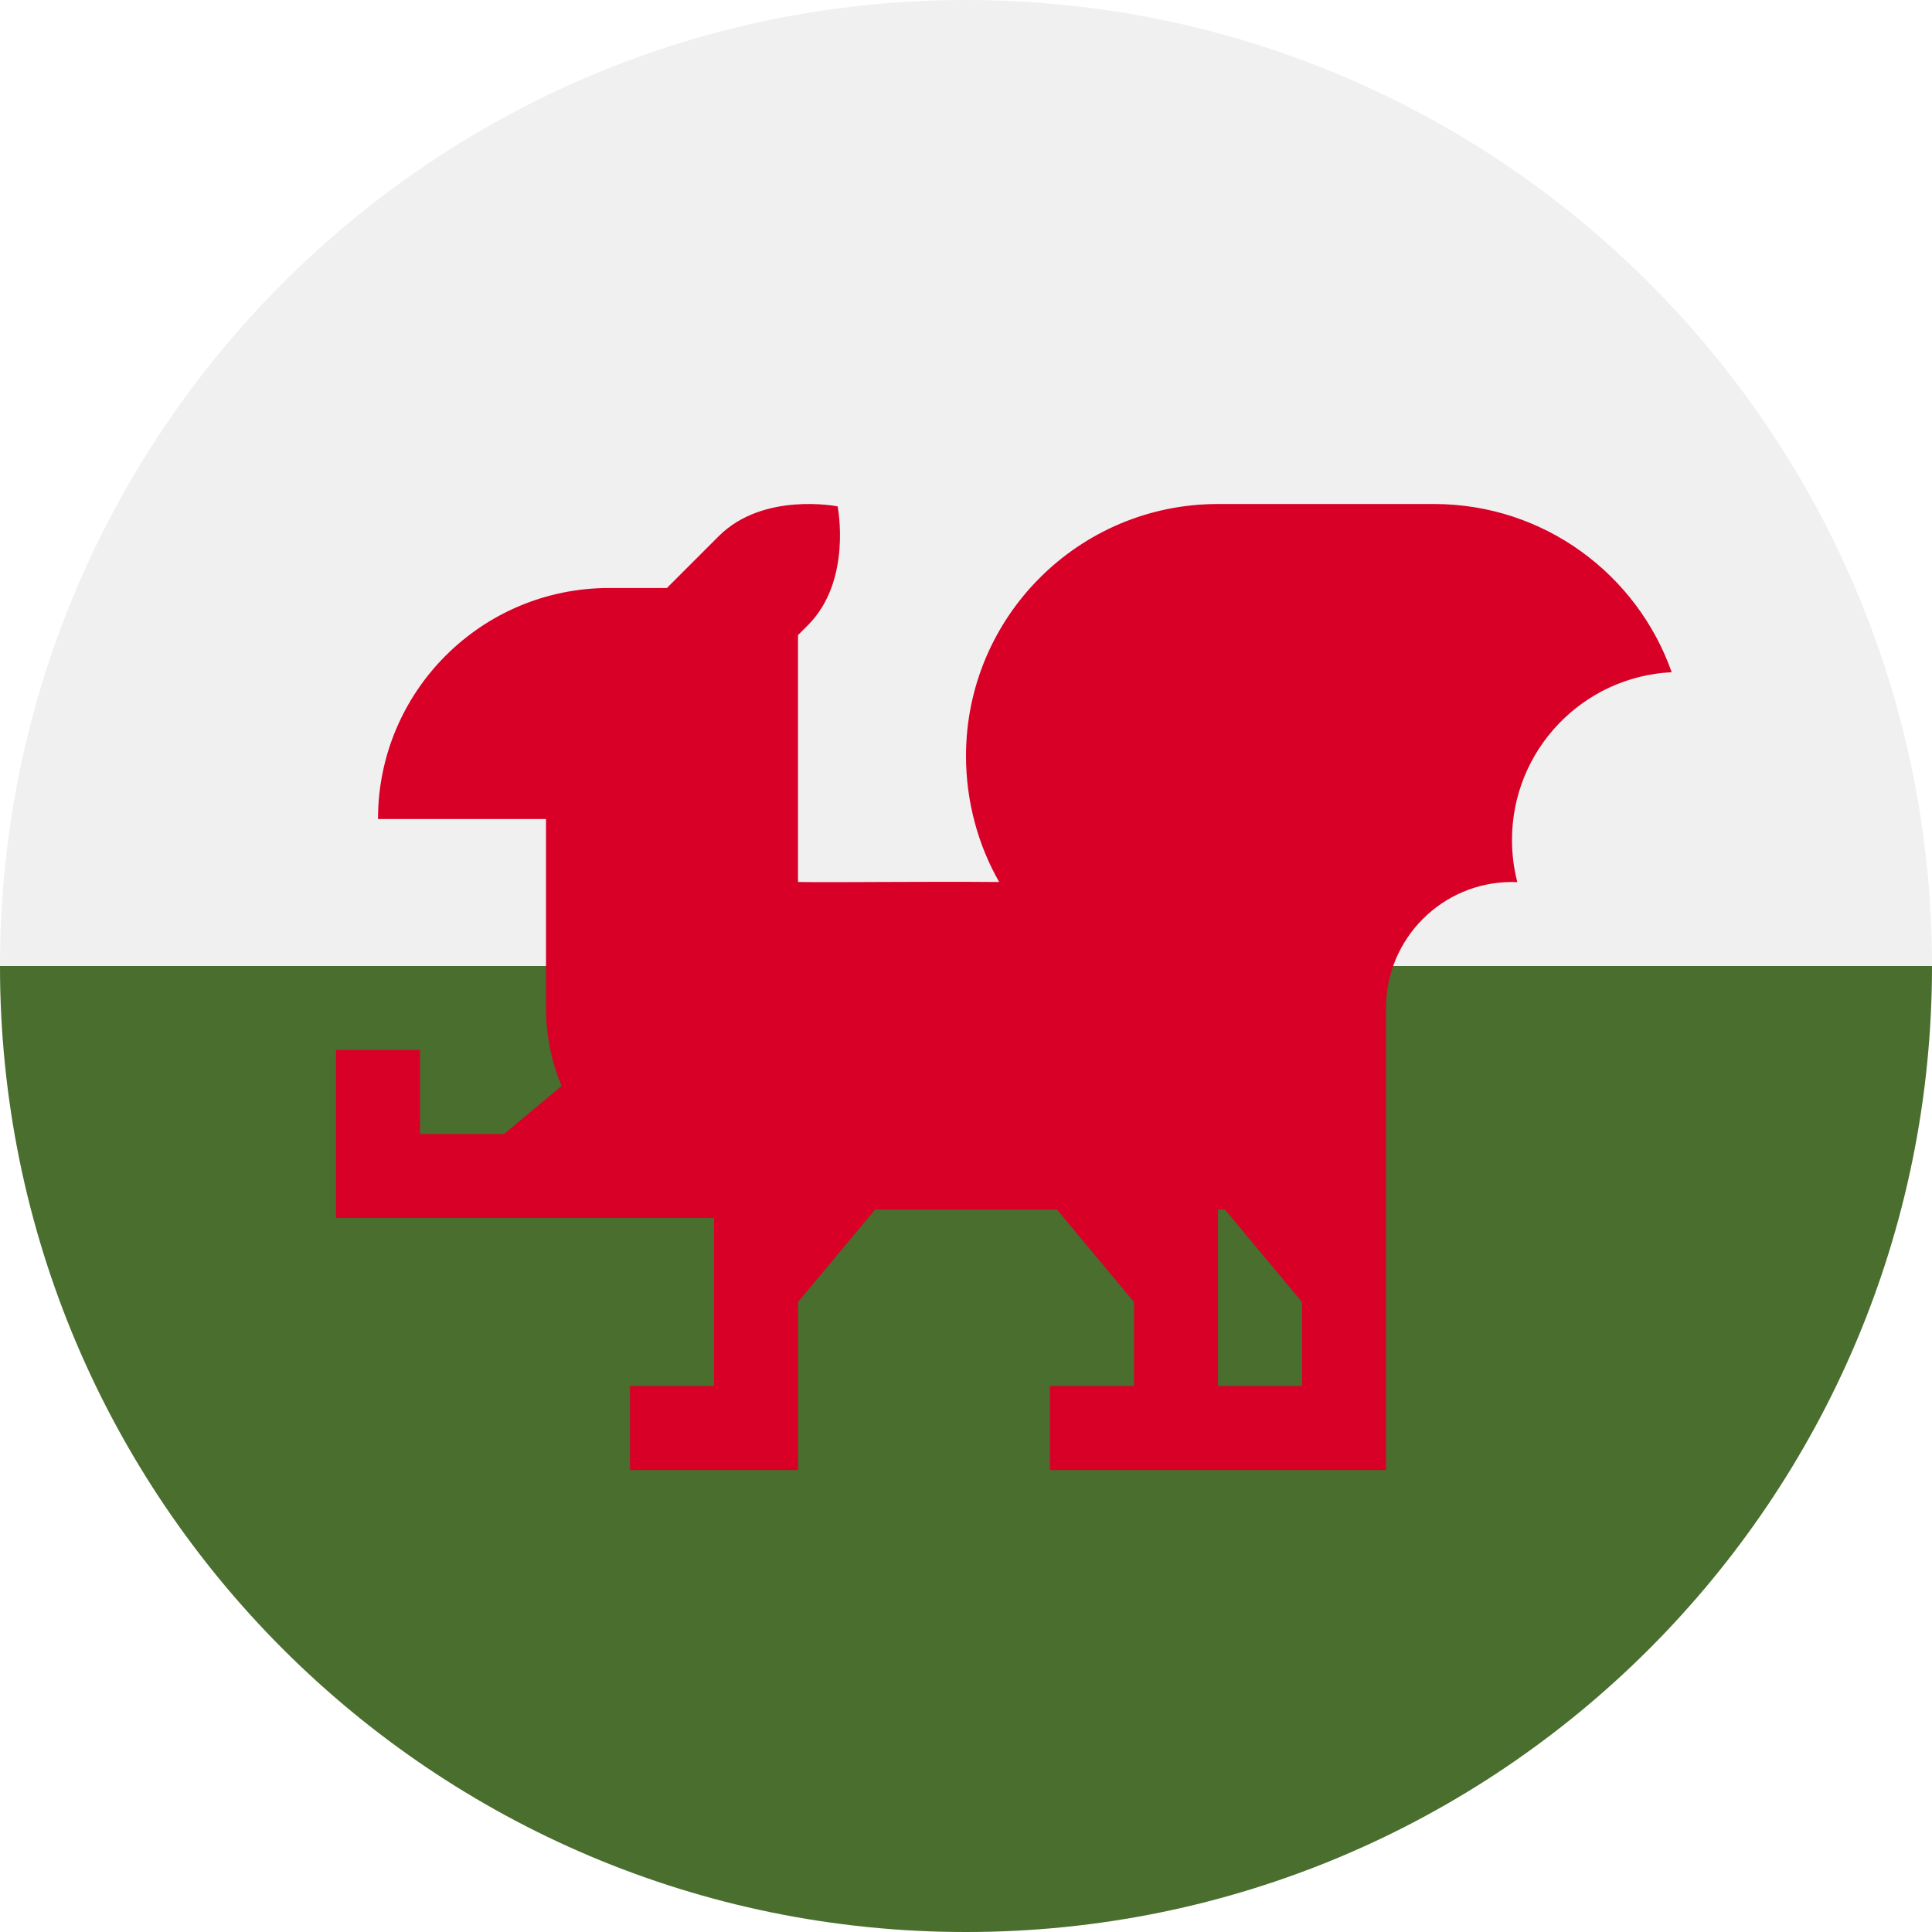
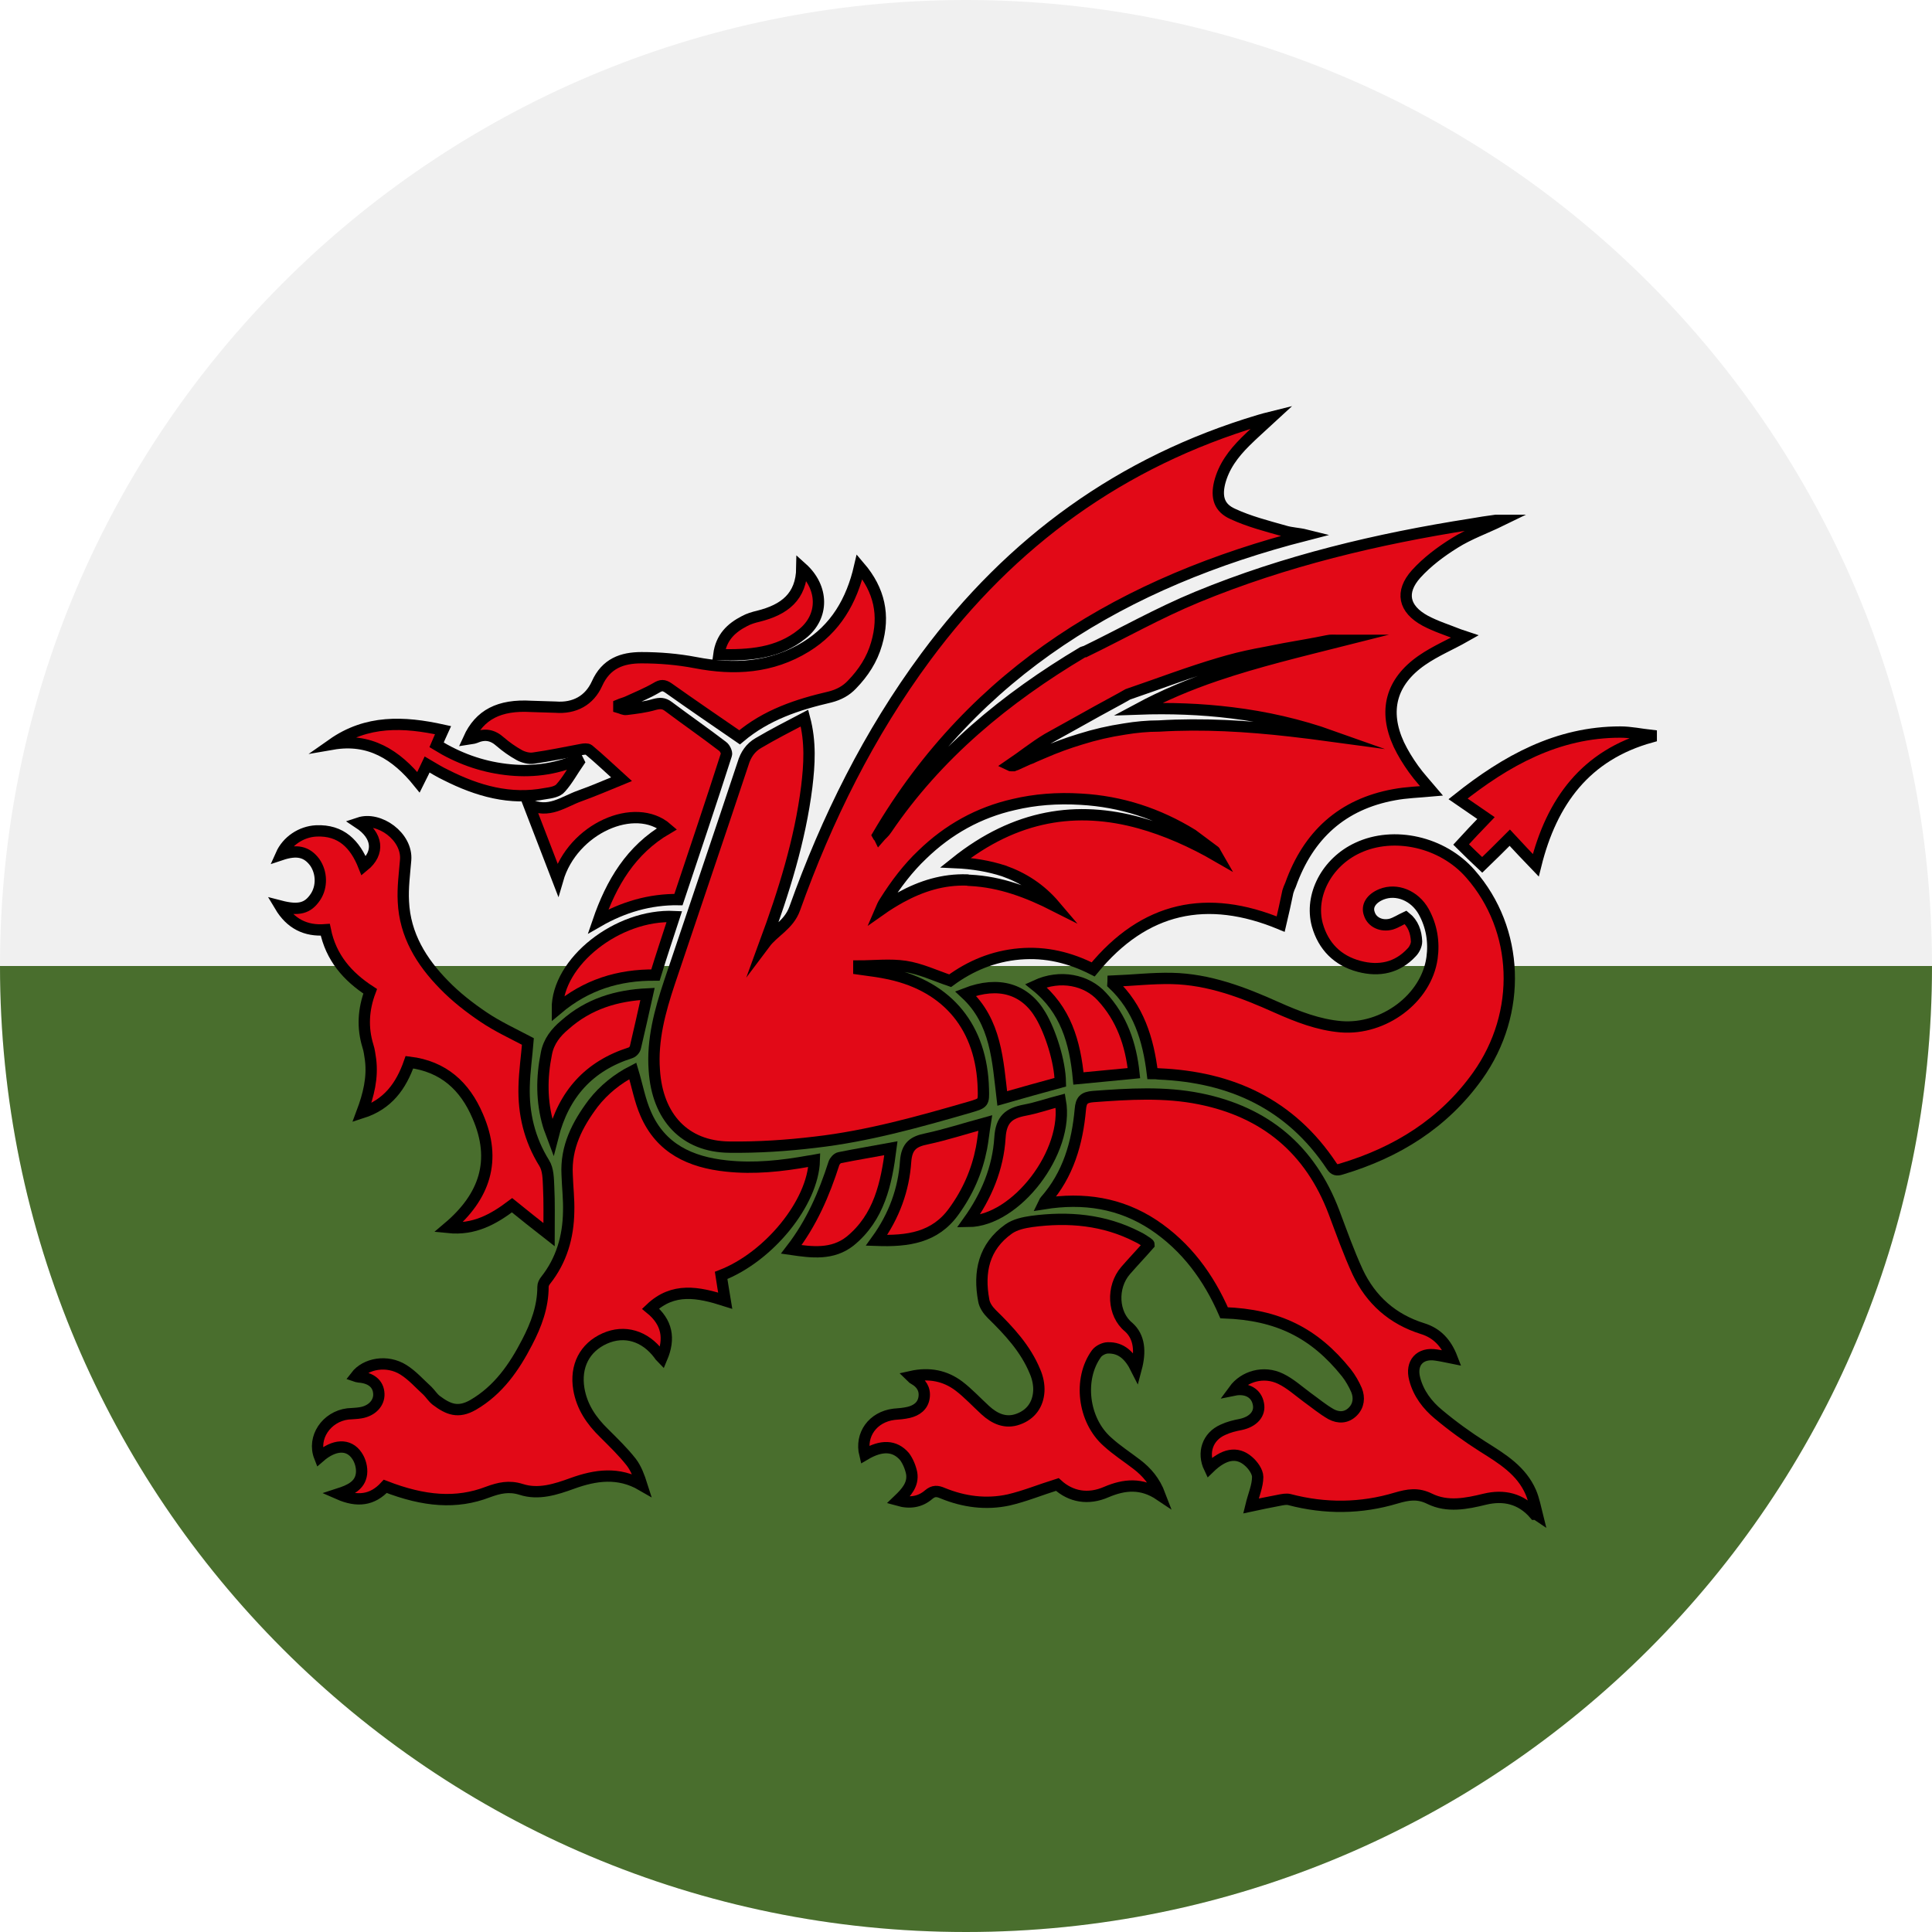
<svg xmlns="http://www.w3.org/2000/svg" version="1.1" id="Layer_1" x="0px" y="0px" viewBox="0 0 512 512" style="enable-background:new 0 0 512 512;" xml:space="preserve">
-   <circle style="fill:#F0F0F0;" cx="256" cy="256" r="256" />
-   <path style="fill:#496E2D;" d="M512,256c0,141.384-114.616,256-256,256S0,397.384,0,256" />
-   <path style="fill:#D80027;" d="M443.014,178.143c-9.155-25.963-33.892-44.577-62.987-44.577h-57.244  c-36.883,0-66.783,29.9-66.783,66.783c0,12.05,3.208,23.631,8.791,33.391c-21.257-0.174-40.93,0.147-53.313,0  c0-25.756,0-58.566,0-65.431l2.63-2.63c11.806-11.806,7.869-31.482,7.869-31.482s-19.674-3.935-31.48,7.871l-13.759,13.759h-15.347  c-33.81,0-61.217,27.408-61.217,61.217h44.522v50.087c0,7.326,1.477,14.305,4.146,20.661l-15.277,12.73h-22.261v-22.261H89.043  v44.522h100.174v44.522h-22.261v22.261h44.522v-44.522l20.405-24.487h48.233l20.405,24.487v22.261h-22.261v22.261h89.043V267.13  c0-18.441,14.95-33.391,33.391-33.391c0.474,0,0.944,0.017,1.414,0.036c-0.922-3.568-1.414-7.309-1.414-11.166  C400.696,198.76,419.449,179.292,443.014,178.143z M322.783,367.304v-46.748h1.855l20.405,24.487v22.261H322.783z" />
+   <style type="text/css">
+ 	.st0{fill:#F0F0F0;}
+ 	.st1{fill:#496E2D;}
+ 	.st2{display:none;fill:#D80027;}
+ 	.st3{fill:#E20917;stroke:#000000;stroke-width:3;stroke-miterlimit:10;}
+ </style>
+   <circle class="st0" cx="256" cy="256" r="256" />
+   <path class="st1" d="M512,256c0,141.4-114.6,256-256,256S0,397.4,0,256" />
+   <path class="st2" d="M443,178.1c-9.2-26-33.9-44.6-63-44.6h-57.2c-36.9,0-66.8,29.9-66.8,66.8c0,12.1,3.2,23.6,8.8,33.4  c-21.3-0.2-40.9,0.1-53.3,0c0-25.8,0-58.6,0-65.4l2.6-2.6c11.8-11.8,7.9-31.5,7.9-31.5s-19.7-3.9-31.5,7.9l-13.8,13.8h-15.3  c-33.8,0-61.2,27.4-61.2,61.2h44.5v50.1c0,7.3,1.5,14.3,4.1,20.7l-15.3,12.7h-22.3v-22.3H89v44.5h100.2v44.5H167v22.3h44.5V345  l20.4-24.5h48.2l20.4,24.5v22.3h-22.3v22.3h89V267.1c0-18.4,15-33.4,33.4-33.4c0.5,0,0.9,0,1.4,0c-0.9-3.6-1.4-7.3-1.4-11.2  C400.7,198.8,419.4,179.3,443,178.1z M322.8,367.3v-46.7h1.9L345,345v22.3L322.8,367.3L322.8,367.3z" />
  <g>
- </g>
-   <g>
- </g>
-   <g>
- </g>
-   <g>
- </g>
-   <g>
- </g>
-   <g>
- </g>
-   <g>
- </g>
-   <g>
- </g>
-   <g>
- </g>
-   <g>
- </g>
-   <g>
- </g>
-   <g>
- </g>
-   <g>
- </g>
-   <g>
- </g>
-   <g>
- </g>
+     <path class="st3" d="M406.7,401.3c-3.6-4.2-8.2-5.2-13.2-4c-4.9,1.2-9.9,2.2-14.6-0.1c-3.2-1.6-5.8-1.1-8.9-0.2   c-9.3,2.8-18.8,2.9-28.3,0.4c-0.8-0.2-1.8,0-2.8,0.2c-2.6,0.5-5.1,1-7.4,1.5c0.7-2.9,1.8-5.3,1.8-7.7c0-1.4-1.3-3.2-2.5-4.2   c-3-2.6-6.5-1.9-10.3,1.8c-1.9-4-0.5-8.3,3.6-10.1c1.5-0.7,3.1-1.1,4.7-1.4c3.3-0.7,5.2-2.8,4.7-5.4c-0.5-2.9-3.1-4.4-6.5-3.7   c2.7-3.7,7.9-5.2,12.4-3c2.5,1.2,4.7,3.2,7,4.9c2.1,1.5,4.1,3.2,6.4,4.5c1.9,1,4,1,5.7-0.7c1.6-1.6,1.8-3.7,1-5.7   c-0.7-1.6-1.6-3.2-2.7-4.6c-8.5-10.6-18.2-15.4-32.4-15.9c-4.1-9.4-10-17.5-18.7-23.3c-8.8-5.8-18.5-7.3-29.1-5.6   c0.2-0.4,0.2-0.6,0.4-0.8c6.1-6.9,8.5-15.3,9.3-24.2c0.2-2.4,0.9-3.2,3.4-3.4c9.5-0.7,18.9-1.3,28.3,0.6   c17.3,3.5,29.2,13.4,35.5,30c2,5.3,3.9,10.7,6.3,15.9c3.5,7.4,9.2,12.5,17.2,15c3.9,1.2,6.3,3.9,7.8,7.8c-1.5-0.3-2.8-0.6-4.2-0.8   c-4.3-0.7-6.8,2.1-5.7,6.3c1,3.9,3.4,7,6.3,9.4c3.7,3.1,7.7,6,11.8,8.6c5.1,3.2,10.2,6.3,12.7,12.1c0.8,1.9,1.2,4,1.7,6   C407.1,401.3,406.9,401.3,406.7,401.3z" />
+     <path class="st3" d="M437.6,195.3c-17.4,4.8-26.4,17.1-30.6,34c-2.3-2.4-4.6-4.8-6.9-7.3c-2.6,2.6-4.9,4.9-7.3,7.2   c-1.8-1.7-3.6-3.4-5.6-5.4c2-2.2,4.2-4.5,6.6-7c-2.5-1.7-4.9-3.4-7.4-5.1c12.7-10.1,26.3-17.7,43-17.7c2.7,0,5.5,0.6,8.2,0.9   C437.6,195,437.6,195.1,437.6,195.3z" />
+     <path class="st3" d="M167.7,283.8c1.2,4,1.9,7.9,3.4,11.3c4,9.3,11.9,12.9,21.4,13.9c7.4,0.8,14.7,0,21.9-1.3   c0.5-0.1,0.9-0.1,1.4-0.2c-0.3,11.2-12,25.6-24.7,30.5c0.3,2.1,0.7,4.2,1.1,6.7c-7.2-2.3-13.8-3.6-19.8,2.1c4.4,3.6,5.2,7.9,3,13.1   c-0.4-0.4-0.6-0.7-0.8-1c-3.7-4.9-9.1-6.5-14.3-4.2c-5.4,2.4-7.9,7.4-6.9,13.4c0.8,4.7,3.3,8.4,6.7,11.7c2.5,2.5,5,4.9,7.2,7.7   c1.3,1.7,2.1,3.9,2.8,6.1c-6.2-3.6-12.3-2.7-18.4-0.5c-4.4,1.6-9,3.1-13.6,1.6c-3.2-1-5.8-0.4-8.8,0.7c-8.3,3.2-16.9,2.5-27.2-1.5   c-3.4,3.7-7.4,4.2-12.4,2c3.1-1,5.7-2.2,6.1-5.3c0.2-1.6-0.3-3.5-1.2-4.8c-2.2-3.3-6.1-3-9.9,0.3c-2-5.1,1.8-10.7,7.5-11.4   c1.1-0.1,2.3-0.1,3.4-0.3c3-0.5,4.9-2.6,4.8-5c-0.1-2.7-2.1-4.3-5.4-4.5c-0.2,0-0.4-0.1-0.7-0.2c2.6-3.4,8.3-4.4,12.6-1.7   c2.4,1.5,4.3,3.7,6.4,5.6c0.8,0.8,1.4,1.8,2.3,2.5c3.2,2.4,5.8,3.5,9.8,1.2c6.7-3.9,10.9-10,14.3-16.6c2.4-4.6,4.2-9.4,4.2-14.7   c0-0.6,0.3-1.2,0.7-1.7c4.2-5.3,6-11.5,6.1-18.2c0.1-3.3-0.3-6.5-0.4-9.8c-0.4-7.3,2.7-13.3,6.9-18.9   C160,288.8,163.6,285.9,167.7,283.8z" />
+     <path class="st3" d="M376.8,175c3.6-2.5,7.7-4.2,11.4-6.3c-0.3-0.1-0.9-0.3-1.5-0.5c-3-1.2-6.2-2.2-9-3.7   c-5.7-3.1-6.7-7.6-2.4-12.4c2.9-3.2,6.5-5.9,10.2-8.2c3.8-2.4,8.1-3.9,12.4-6c-0.7,0-1.1,0-1.5,0c-2.2,0.3-4.3,0.6-6.5,1   c-24.9,3.9-49.3,9.7-72.6,19.3c-10.2,4.2-19.9,9.7-29.8,14.5c-0.2,0-0.3,0-0.5,0.1c-20.5,12.2-38.6,27.1-52.1,47   c-0.5,0.8-1.3,1.4-1.9,2.1c-0.1-0.2-0.3-0.3-0.4-0.5c25.7-43.8,65.6-67.3,113.5-79.6c-2-0.5-3.9-0.5-5.8-1.1   c-4.6-1.3-9.3-2.5-13.6-4.5c-3.6-1.6-4.4-4.4-3.5-8.2c1.1-4.4,3.7-7.8,6.8-10.9c2.1-2.1,4.4-4.1,7.1-6.6c-1.6,0.4-2.5,0.6-3.4,0.9   c-36.5,10.9-65.7,32.1-88.3,62.6c-15.1,20.4-26.3,43-34.8,66.8c-1.6,4.4-5.5,6-7.9,9.2c5-13.6,9.3-27.2,11.1-41.5   c0.7-5.9,1.1-11.8-0.6-18.2c-4.2,2.2-8.3,4.3-12.2,6.6c-2.1,1.2-3.4,3.1-4.1,5.5c-6.4,19.3-13,38.6-19.5,58   c-2.5,7.5-4.6,15.2-4,23.2c0.8,12.5,8.1,20.3,19.9,20.4c7.6,0.1,15.2-0.4,22.7-1.3c14-1.6,27.5-5.4,41-9.3c3.7-1.1,3.7-1.1,3.6-4.8   c-0.4-16.2-9.3-27.1-24.8-30.5c-2.7-0.6-5.4-0.9-8.2-1.3c0-0.3,0-0.5,0-0.8c4.1,0,8.3-0.5,12.3,0.1c4,0.6,7.8,2.4,11.9,3.8   c5.3-3.9,11.4-6.5,18.4-7.1c7-0.6,13.4,1,19.5,4.1c13.6-16.6,30.2-20.1,49.7-12c0.7-2.9,1.3-5.8,1.9-8.6c0.2-0.6,0.4-1.2,0.7-1.8   c4.7-13.2,13.7-21.4,27.5-23.9c3.2-0.6,6.6-0.7,9.9-1c-1.6-1.9-3.3-3.7-4.8-5.8c-1.5-2.1-2.8-4.2-3.9-6.5   C366.6,188.4,368.6,180.7,376.8,175z M302.1,218.1c-16.6-4.6-32.9-2.3-48.9,10.5c4.5,0.2,8.8,0.9,12.8,2.2   c5.1,1.8,9.7,4.7,13.6,9.3l0,0l0,0c-7.1-3.6-14.4-6.4-22.5-6.8c-0.3,0-0.5,0-0.8-0.1c-6.4-0.2-12.1,1.6-17.6,4.6   c-1.8,1-3.6,2.1-5.3,3.3c0.3-0.7,0.6-1.4,1-2c3-4.8,6.3-9.1,10-12.6c6.9-6.7,15-11.2,24.3-13.3c5.5-1.3,11.4-1.8,17.8-1.4   c10.6,0.6,20.4,3.8,29.5,9.4c2,1.5,3.9,2.9,5.9,4.4c0,0,0.1,0.1,0.1,0.2c0.1,0.2,0.3,0.5,0.7,1.2l0,0l0,0   C315.8,223,308.9,220,302.1,218.1z M326.4,188.9c9,1.1,17.9,3.1,26.6,6.2c0,0,0,0,0,0c0,0,0,0,0,0c-3.7-0.5-7.4-1-11.1-1.4   c-11.5-1.3-23.1-2-34.7-1.3c-3.1,0-6.2,0.3-9.2,0.8c-4,0.6-7.9,1.5-11.7,2.7c-3.3,1-6.6,2.2-9.8,3.6c-1.1,0.5-2.2,0.9-3.2,1.4   c-0.3,0.1-0.5,0.2-0.8,0.3c-1.1,0.5-2.2,1-3.3,1.5c-0.2,0.1-0.4,0.1-0.6,0.2c-0.2,0-0.5,0-0.7,0c-0.1,0-0.2,0-0.4-0.1l0,0l0,0   c3.4-2.3,6.6-4.9,10.1-7c2.1-1.2,4.2-2.3,6.3-3.5c2.3-1.3,4.7-2.6,7-3.9c2.7-1.5,5.4-2.9,8-4.4c8.2-2.8,16.3-5.9,24.5-8.3   c0.7-0.2,1.4-0.4,2.1-0.6c3.2-0.9,6.5-1.6,9.8-2.2c1.7-0.3,3.4-0.7,5.1-1c3.8-0.7,7.6-1.3,11.4-2.1c0.8-0.2,1.7-0.1,2.9-0.1   c0.4,0,0.8,0,1.3,0c-11.5,2.9-22.8,5.6-33.7,9.3c-7.1,2.4-14,5.3-20.7,8.9C310,187.6,318.3,187.9,326.4,188.9z" />
+     <path class="st3" d="M305.4,284.5c-1.1-9.1-3.7-17.4-10.5-23.8c0-0.2,0.1-0.5,0.1-0.7c5.2-0.2,10.3-0.8,15.5-0.7   c9.9,0.2,19,3.7,27.9,7.7c5.4,2.4,11,4.6,17,5.1c11.3,0.9,22.6-7.5,24.1-18.2c0.6-4.3-0.1-8.5-2.2-12.3c-2.4-4.3-7.2-6.2-11.2-4.6   c-2.7,1.1-4,3.1-3.2,5.2c0.7,2.2,3.2,3.4,5.8,2.7c1.3-0.4,2.5-1.2,3.8-1.8c2,1.6,2.8,3.9,2.9,6.4c0,1-0.6,2.2-1.3,2.9   c-3.8,4.1-8.6,5.1-13.9,3.7c-5.7-1.5-9.5-5.3-11.1-11c-2.1-7.8,2.5-16.6,10.7-20.4c9.6-4.5,22.5-1.6,29.9,6.9   c12.9,14.7,13.8,36.8,1.9,53.5c-9,12.6-21.4,20.3-36.1,24.7c-1.2,0.4-1.9,0.3-2.6-0.8c-10.9-16.4-26.6-23.6-45.8-24.4   C306.5,284.5,306,284.5,305.4,284.5z" />
+     <path class="st3" d="M196,195.4c-6.4-4.4-12.7-8.7-18.9-13.1c-1.2-0.8-1.9-0.8-3.2,0c-2.4,1.4-5.1,2.5-7.7,3.7   c-0.7,0.3-1.5,0.5-2.2,0.8c0,0.2,0,0.5,0,0.7c0.7,0.2,1.3,0.6,2,0.5c2.5-0.3,5-0.6,7.4-1.3c1.5-0.4,2.5-0.4,3.7,0.5   c4.8,3.6,9.7,7,14.4,10.6c0.6,0.4,1.2,1.7,1,2.2c-4.1,12.8-8.4,25.5-12.7,38.4c-7.6-0.1-14.7,2-21.3,5.8c3.5-10.2,8.7-19,18.3-24.6   c-8.5-7.4-25.1,0-29,13.5c-2.6-6.7-5-13-7.7-20c5.3,2.7,9.3-0.7,13.6-2.2c3.6-1.3,7.1-2.8,11-4.4c-3.1-2.8-5.8-5.4-8.7-7.8   c-0.4-0.3-1.2-0.2-1.8-0.1c-4.3,0.8-8.5,1.7-12.8,2.3c-1.2,0.2-2.7-0.2-3.8-0.8c-1.8-1-3.5-2.2-5-3.5c-2.1-1.9-4.2-2.2-6.7-1.1   c-0.5,0.2-1.1,0.2-1.7,0.3c2.9-6.4,8.1-9.1,16.6-8.6c2.1,0.1,4.2,0.1,6.4,0.2c5.1,0.4,9-1.8,11-6.2c2.4-5.4,6.7-6.9,11.8-6.9   c4.8,0,9.6,0.4,14.3,1.3c10.3,2,20.2,1.4,29.3-4.2c7.8-4.8,12.1-12.1,14.2-21.2c5.3,6.2,6.7,12.9,4.5,20.4   c-1.2,4.2-3.5,7.7-6.5,10.8c-1.6,1.7-3.5,2.7-5.8,3.3C211.4,186.7,203.1,189.4,196,195.4z" />
+     <path class="st3" d="M301.1,362.7c-1.7-3.4-3.9-5.6-7.5-5.5c-1,0-2.4,0.7-3,1.5c-4.9,6.7-3.6,17.7,2.9,23.4c2.4,2.2,5.2,4,7.8,6   c2.6,2,4.7,4.4,6.1,8.1c-4.9-3.3-9.5-2.8-14.2-0.8c-4.8,2.1-9.4,1.3-13-2c-4.5,1.4-8.6,3.1-12.9,4.1c-6,1.3-11.9,0.5-17.5-1.8   c-1.4-0.6-2.4-0.7-3.7,0.4c-2.2,1.9-4.9,2.4-8.1,1.5c2.2-2.1,4.1-4.2,3.6-7.2c-0.3-1.5-1-3.2-1.9-4.4c-2.6-3-6.1-3.1-10.5-0.5   c-1.3-5.3,2.1-10,7.7-10.7c1.3-0.1,2.6-0.2,3.9-0.5c2.1-0.5,3.8-1.7,4.1-4c0.3-2.2-0.8-3.8-2.6-4.8c-0.2-0.1-0.5-0.3-0.9-0.7   c4.9-1.1,9.1-0.2,12.7,2.5c2.5,1.9,4.7,4.3,7,6.4c2.5,2.3,5.4,3.6,8.7,2.4c3.4-1.2,5.3-3.9,5.5-7.4c0.1-1.7-0.3-3.6-1-5.2   c-2.5-6.1-6.9-10.8-11.5-15.3c-1-1-1.9-2.3-2.1-3.6c-1.4-7.5,0-14.2,6.6-18.9c1.7-1.2,4-1.7,6.1-2c9.7-1.3,19.2-0.5,28.1,4.1   c0.9,0.4,1.7,1,2.5,1.5c0.3,0.2,0.5,0.4,0.5,0.5c-2.1,2.4-4.2,4.6-6.2,6.9c-3.8,4.4-3.4,11.6,0.8,15   C302,354.3,302.3,358.2,301.1,362.7z" />
+     <path class="st3" d="M145.5,327.2c-3.6-2.8-6.7-5.3-9.8-7.8c-4.9,3.7-10,6.6-16.9,5.9c9.7-8.2,12.9-17.8,7.8-29.5   c-3.4-8-9.1-13.2-18.1-14.3c-2.2,6.3-5.7,11.2-12.6,13.4c1.8-4.8,2.9-9.3,2.3-14.1c-0.2-1.2-0.3-2.4-0.7-3.6   c-1.5-4.9-1.2-9.7,0.6-14.5c-6-3.9-10.4-8.9-11.9-16.3c-5.2,0.4-9.2-1.6-12-6.3c5,1.3,7.4,0.6,9.4-2.4c1.8-2.7,1.7-6.5-0.2-9.2   c-2.1-2.8-4.7-3.4-8.9-2c1.6-3.6,5.3-6.1,9.3-6.3c6.6-0.3,10.3,3.5,12.6,9.3c4.3-3.5,3.7-8.1-1.3-11.4c5.4-1.8,12.9,3.6,12.4,9.8   c-0.3,3.7-0.8,7.3-0.6,11c0.4,8.9,4.8,16,10.8,22.1c3.1,3.2,6.7,6,10.4,8.5c3.7,2.5,7.8,4.4,11.8,6.5c-0.3,3.8-0.9,7.9-1,11.9   c-0.2,7.2,1.4,14,5.3,20.3c1.1,1.7,1.1,4.2,1.2,6.4C145.6,318.6,145.5,322.6,145.5,327.2z" />
+     <path class="st3" d="M232.3,328.7c4.7-6.5,7.2-13.5,7.7-20.9c0.3-4.1,2.1-5.3,5.6-6c5.1-1.1,10-2.7,15.5-4.2   c-0.4,2.5-0.6,4.6-1,6.7c-1.2,6.1-3.6,11.6-7.3,16.7C247.8,328,240.6,329,232.3,328.7z" />
+     <path class="st3" d="M171.6,263.4c-1.1,4.9-2.1,9.5-3.2,14.1c-0.1,0.6-0.7,1.3-1.3,1.5c-11,3.5-17.7,10.9-20.6,22.3   c-0.4-1.1-0.9-2.1-1.2-3.2c-1.8-6.2-1.8-12.5-0.5-18.9c0.6-3.2,2.5-5.6,4.9-7.6C156,266,163.4,263.8,171.6,263.4z" />
+     <path class="st3" d="M88.1,197.2c9.1-6.4,18.9-6,29.3-3.7c-0.6,1.3-1.1,2.5-1.7,3.9c5.7,3.5,11.7,5.7,18.3,6.5   c6.5,0.8,13,0.1,19.1-2.6c0.1,0.2,0.2,0.4,0.3,0.6c-1.6,2.3-3,4.9-4.8,6.9c-0.8,1-2.6,1.3-4,1.5c-9.4,1.8-18.1-0.7-26.4-4.9   c-1.7-0.8-3.3-1.8-5-2.8c-0.7,1.5-1.4,2.9-2.3,4.7C105,200,97.9,195.5,88.1,197.2z" />
+     <path class="st3" d="M255.9,263.3c8.8-3.4,15.8-1.2,19.9,5.8c2.6,4.4,5.1,12.2,5.2,17.7c-5.1,1.4-10.2,2.8-15.4,4.3   C264.4,281,264,270.8,255.9,263.3z" />
+     <path class="st3" d="M209.7,331.1c5.4-7,8.7-14.7,11.3-22.8c0.2-0.6,0.9-1.4,1.5-1.5c4.4-0.9,8.8-1.6,13.6-2.5   c-1.2,9.4-3.1,18.3-10.8,24.6C220.6,332.6,215.2,331.9,209.7,331.1z" />
+     <path class="st3" d="M256.6,323.7c4.8-6.7,7.9-14.1,8.4-22.2c0.3-4.9,2.4-6.5,6.6-7.3c3.2-0.6,6.3-1.7,9.4-2.5   C283.4,305.2,269.3,323.6,256.6,323.7z" />
+     <path class="st3" d="M285.8,285.8c-0.9-9.6-3.4-18.3-11.3-24.6c6.5-3,13.5-1.5,17.5,2.9c5.3,5.7,7.7,12.7,8.5,20.3   C295.6,284.9,290.8,285.3,285.8,285.8z" />
+     <path class="st3" d="M147.7,267.4c-0.1-12.5,16-25.2,31-24.5c-1.7,5.2-3.4,10.3-5,15.5C163.9,258.3,155.3,261,147.7,267.4z" />
+     <path class="st3" d="M212.5,150.5c5.8,5.2,5.9,12.9,0.1,17.5c-6.4,5.2-14.1,5.7-22.1,5.5c0.6-4.6,3.3-7.1,6.8-8.9   c1.1-0.6,2.4-1,3.7-1.3C207.8,161.6,212.4,158.2,212.5,150.5z" />
+   </g>
</svg>
